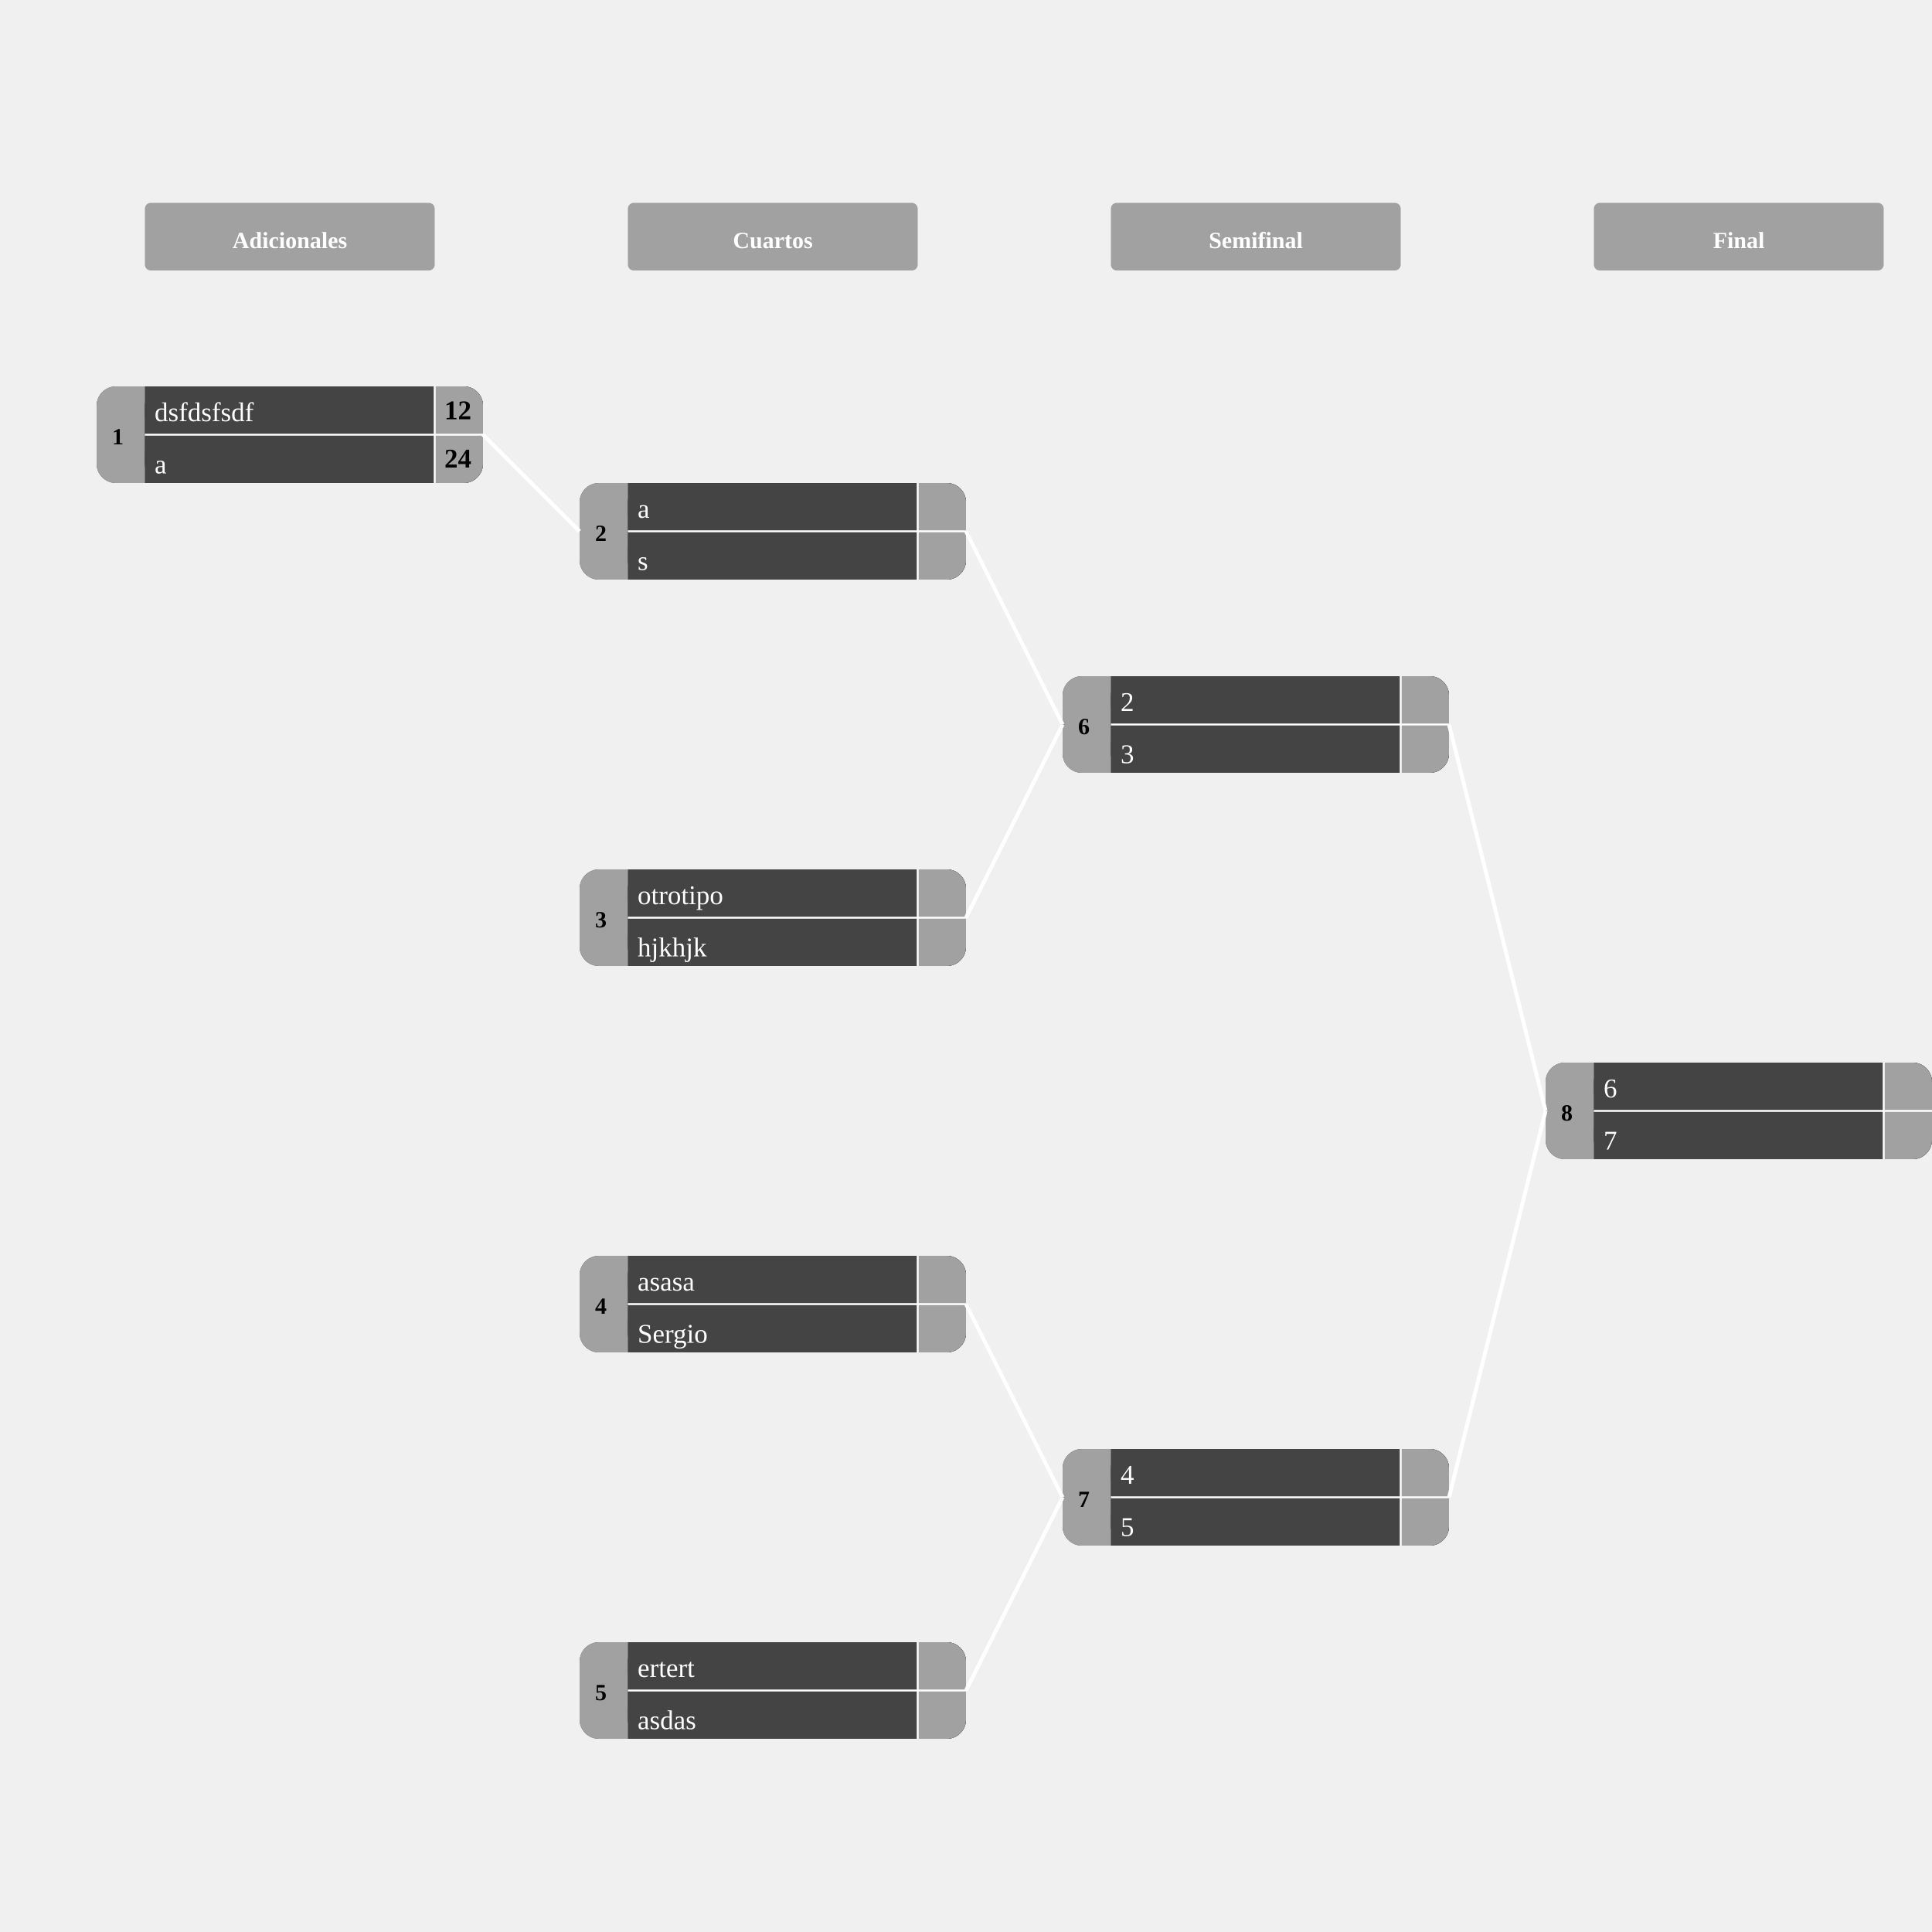
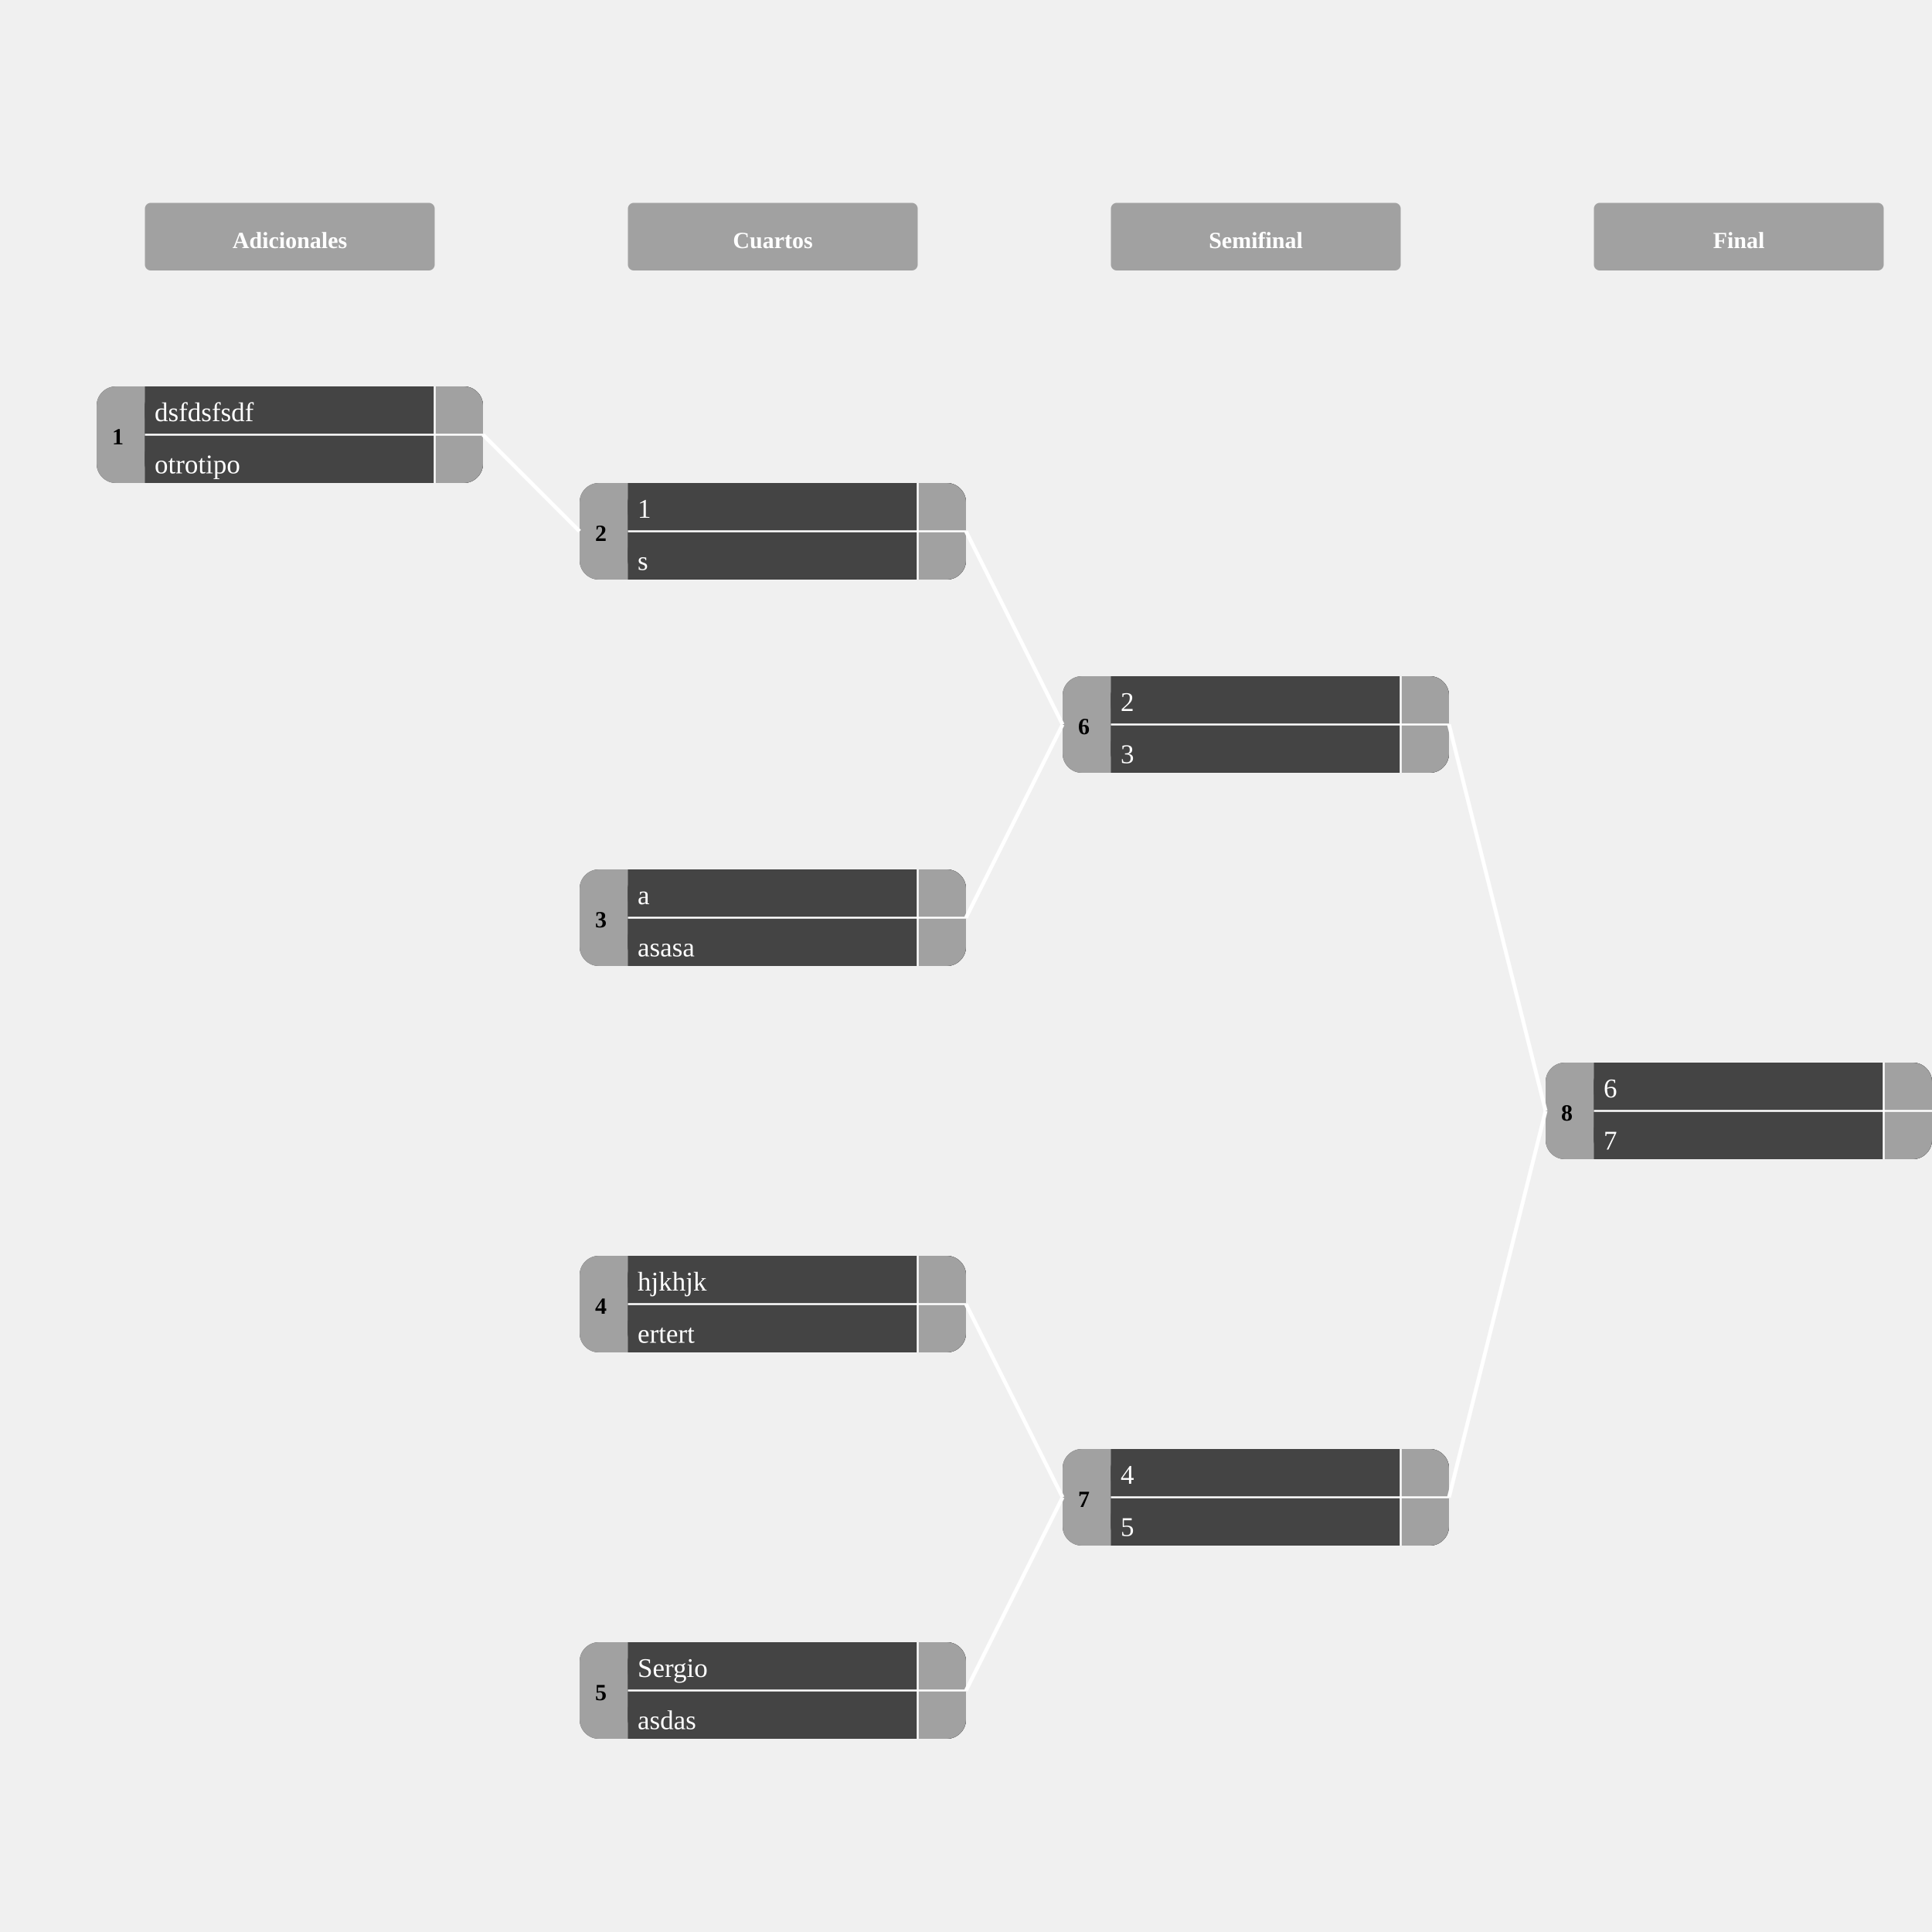
<svg xmlns="http://www.w3.org/2000/svg" baseProfile="full" height="1000.0" id="svg_enfrentamientos" version="1.1" viewBox="0 0 1000.0 850.0" width="1000.0">
  <defs />
  <g id="g__enfrentamientos">
    <rect class="label__rect" fill="#a1a1a1" height="35" rx="3" ry="3" width="150" x="75" y="30" />
    <text class="etiquetas_levels" dominant-baseline="middle" fill="white" font-weight="700" text-anchor="middle" x="150" y="50">Adicionales</text>
    <g class="matchup" id="match__1">
      <rect class="fondo_matchup" fill="#444444" height="50px" rx="10" ry="10" width="200px" x="50.0" y="125.0" />
      <path class="matchup__id__container" d="M 60.0,125.0 h 15 v 50 h -15 a 10,10 0 0 1 -10,-10 v -30 a 10,10 0 0 1 10,-10 Z" fill="#a1a1a1" />
      <text class="matchup__id" font-weight="700" x="58.0" y="155.0">1</text>
      <rect class="players__container" fill="#444444" height="50px" rx="10" ry="10" width="175px" x="75.0" y="125.0" />
      <g class="matchup__player draggable">
        <rect fill="#444444" height="25px" rx="10" ry="10" width="175px" x="75.0" y="125.0" />
-         <text class="matchup__player1 loser" fill="white" font-size="14px" x="80.0" y="143.0">dsfdsfsdf</text>
+         <text class="matchup__player1" fill="white" font-size="14px" x="80.0" y="143.0">dsfdsfsdf</text>
      </g>
      <g class="matchup__player draggable">
        <rect fill="#444444" height="25px" rx="10" ry="10" width="175px" x="75.0" y="150.0" />
-         <text class="matchup__player2 winner" fill="white" font-size="14px" x="80.0" y="170.0">a</text>
+         <text class="matchup__player2" fill="white" font-size="14px" x="80.0" y="170.0">otrotipo</text>
      </g>
      <path class="match__puntaje__player1" d="M 225.0,125.0 h 15 a 10,10 0 0 1 10,10 v 15 h -25 v -25 Z" fill="#a1a1a1" />
-       <text class="match__puntaje__player1__text" fill="black" font-size="14px" font-weight="700" x="230.0" y="142.0">12</text>
+       <text class="match__puntaje__player1__text" fill="black" font-size="14px" font-weight="700" x="230.0" y="142.0" />
      <path class="match__puntaje__player2" d="M 225.0,150.0 h 25 v 15 a 10,10 0 0 1 -10,10 h -15 v -25 Z" fill="#a1a1a1" />
-       <text class="match__puntaje__player2__text" fill="black" font-size="14px" font-weight="700" x="230.0" y="167.0">24</text>
+       <text class="match__puntaje__player2__text" fill="black" font-size="14px" font-weight="700" x="230.0" y="167.0" />
      <line class="divisor_line" stroke="white" stroke-width="1" x1="75.0" x2="250.0" y1="150.0" y2="150.0" />
      <line class="divisor_line_2" stroke="white" stroke-width="1" x1="225.0" x2="225.0" y1="125.0" y2="175.0" />
    </g>
    <rect class="label__rect" fill="#a1a1a1" height="35" rx="3" ry="3" width="150" x="325" y="30" />
    <text class="etiquetas_levels" dominant-baseline="middle" fill="white" font-weight="700" text-anchor="middle" x="400" y="50">Cuartos</text>
    <g class="matchup" id="match__2">
      <rect class="fondo_matchup" fill="#444444" height="50px" rx="10" ry="10" width="200px" x="300.0" y="175.0" />
      <path class="matchup__id__container" d="M 310.0,175.0 h 15 v 50 h -15 a 10,10 0 0 1 -10,-10 v -30 a 10,10 0 0 1 10,-10 Z" fill="#a1a1a1" />
      <text class="matchup__id" font-weight="700" x="308.0" y="205.0">2</text>
      <rect class="players__container" fill="#444444" height="50px" rx="10" ry="10" width="175px" x="325.0" y="175.0" />
      <g class="matchup__player">
        <rect fill="#444444" height="25px" rx="10" ry="10" width="175px" x="325.0" y="175.0" />
-         <text class="matchup__player1 changed" fill="white" font-size="14px" x="330.0" y="193.0">a</text>
+         <text class="matchup__player1" fill="white" font-size="14px" x="330.0" y="193.0">1</text>
      </g>
      <g class="matchup__player draggable">
        <rect fill="#444444" height="25px" rx="10" ry="10" width="175px" x="325.0" y="200.0" />
        <text class="matchup__player2" fill="white" font-size="14px" x="330.0" y="220.0">s</text>
      </g>
      <path class="match__puntaje__player1" d="M 475.0,175.0 h 15 a 10,10 0 0 1 10,10 v 15 h -25 v -25 Z" fill="#a1a1a1" />
      <text class="match__puntaje__player1__text" fill="black" font-size="14px" font-weight="700" x="480.0" y="192.0" />
      <path class="match__puntaje__player2" d="M 475.0,200.0 h 25 v 15 a 10,10 0 0 1 -10,10 h -15 v -25 Z" fill="#a1a1a1" />
      <text class="match__puntaje__player2__text" fill="black" font-size="14px" font-weight="700" x="480.0" y="217.0" />
      <line class="divisor_line" stroke="white" stroke-width="1" x1="325.0" x2="500.0" y1="200.0" y2="200.0" />
      <line class="divisor_line_2" stroke="white" stroke-width="1" x1="475.0" x2="475.0" y1="175.0" y2="225.0" />
    </g>
    <g class="matchup" id="match__3">
      <rect class="fondo_matchup" fill="#444444" height="50px" rx="10" ry="10" width="200px" x="300.0" y="375.0" />
      <path class="matchup__id__container" d="M 310.0,375.0 h 15 v 50 h -15 a 10,10 0 0 1 -10,-10 v -30 a 10,10 0 0 1 10,-10 Z" fill="#a1a1a1" />
      <text class="matchup__id" font-weight="700" x="308.0" y="405.0">3</text>
      <rect class="players__container" fill="#444444" height="50px" rx="10" ry="10" width="175px" x="325.0" y="375.0" />
      <g class="matchup__player draggable">
        <rect fill="#444444" height="25px" rx="10" ry="10" width="175px" x="325.0" y="375.0" />
-         <text class="matchup__player1" fill="white" font-size="14px" x="330.0" y="393.0">otrotipo</text>
+         <text class="matchup__player1" fill="white" font-size="14px" x="330.0" y="393.0">a</text>
      </g>
      <g class="matchup__player draggable">
        <rect fill="#444444" height="25px" rx="10" ry="10" width="175px" x="325.0" y="400.0" />
-         <text class="matchup__player2" fill="white" font-size="14px" x="330.0" y="420.0">hjkhjk</text>
+         <text class="matchup__player2" fill="white" font-size="14px" x="330.0" y="420.0">asasa</text>
      </g>
      <path class="match__puntaje__player1" d="M 475.0,375.0 h 15 a 10,10 0 0 1 10,10 v 15 h -25 v -25 Z" fill="#a1a1a1" />
      <text class="match__puntaje__player1__text" fill="black" font-size="14px" font-weight="700" x="480.0" y="392.0" />
      <path class="match__puntaje__player2" d="M 475.0,400.0 h 25 v 15 a 10,10 0 0 1 -10,10 h -15 v -25 Z" fill="#a1a1a1" />
      <text class="match__puntaje__player2__text" fill="black" font-size="14px" font-weight="700" x="480.0" y="417.0" />
      <line class="divisor_line" stroke="white" stroke-width="1" x1="325.0" x2="500.0" y1="400.0" y2="400.0" />
      <line class="divisor_line_2" stroke="white" stroke-width="1" x1="475.0" x2="475.0" y1="375.0" y2="425.0" />
    </g>
    <g class="matchup" id="match__4">
      <rect class="fondo_matchup" fill="#444444" height="50px" rx="10" ry="10" width="200px" x="300.0" y="575.0" />
      <path class="matchup__id__container" d="M 310.0,575.0 h 15 v 50 h -15 a 10,10 0 0 1 -10,-10 v -30 a 10,10 0 0 1 10,-10 Z" fill="#a1a1a1" />
      <text class="matchup__id" font-weight="700" x="308.0" y="605.0">4</text>
      <rect class="players__container" fill="#444444" height="50px" rx="10" ry="10" width="175px" x="325.0" y="575.0" />
      <g class="matchup__player draggable">
        <rect fill="#444444" height="25px" rx="10" ry="10" width="175px" x="325.0" y="575.0" />
-         <text class="matchup__player1" fill="white" font-size="14px" x="330.0" y="593.0">asasa</text>
+         <text class="matchup__player1" fill="white" font-size="14px" x="330.0" y="593.0">hjkhjk</text>
      </g>
      <g class="matchup__player draggable">
        <rect fill="#444444" height="25px" rx="10" ry="10" width="175px" x="325.0" y="600.0" />
-         <text class="matchup__player2" fill="white" font-size="14px" x="330.0" y="620.0">Sergio</text>
+         <text class="matchup__player2" fill="white" font-size="14px" x="330.0" y="620.0">ertert</text>
      </g>
      <path class="match__puntaje__player1" d="M 475.0,575.0 h 15 a 10,10 0 0 1 10,10 v 15 h -25 v -25 Z" fill="#a1a1a1" />
      <text class="match__puntaje__player1__text" fill="black" font-size="14px" font-weight="700" x="480.0" y="592.0" />
      <path class="match__puntaje__player2" d="M 475.0,600.0 h 25 v 15 a 10,10 0 0 1 -10,10 h -15 v -25 Z" fill="#a1a1a1" />
      <text class="match__puntaje__player2__text" fill="black" font-size="14px" font-weight="700" x="480.0" y="617.0" />
      <line class="divisor_line" stroke="white" stroke-width="1" x1="325.0" x2="500.0" y1="600.0" y2="600.0" />
      <line class="divisor_line_2" stroke="white" stroke-width="1" x1="475.0" x2="475.0" y1="575.0" y2="625.0" />
    </g>
    <g class="matchup" id="match__5">
      <rect class="fondo_matchup" fill="#444444" height="50px" rx="10" ry="10" width="200px" x="300.0" y="775.0" />
      <path class="matchup__id__container" d="M 310.0,775.0 h 15 v 50 h -15 a 10,10 0 0 1 -10,-10 v -30 a 10,10 0 0 1 10,-10 Z" fill="#a1a1a1" />
      <text class="matchup__id" font-weight="700" x="308.0" y="805.0">5</text>
      <rect class="players__container" fill="#444444" height="50px" rx="10" ry="10" width="175px" x="325.0" y="775.0" />
      <g class="matchup__player draggable">
        <rect fill="#444444" height="25px" rx="10" ry="10" width="175px" x="325.0" y="775.0" />
-         <text class="matchup__player1" fill="white" font-size="14px" x="330.0" y="793.0">ertert</text>
+         <text class="matchup__player1" fill="white" font-size="14px" x="330.0" y="793.0">Sergio</text>
      </g>
      <g class="matchup__player draggable">
        <rect fill="#444444" height="25px" rx="10" ry="10" width="175px" x="325.0" y="800.0" />
        <text class="matchup__player2" fill="white" font-size="14px" x="330.0" y="820.0">asdas</text>
      </g>
      <path class="match__puntaje__player1" d="M 475.0,775.0 h 15 a 10,10 0 0 1 10,10 v 15 h -25 v -25 Z" fill="#a1a1a1" />
      <text class="match__puntaje__player1__text" fill="black" font-size="14px" font-weight="700" x="480.0" y="792.0" />
      <path class="match__puntaje__player2" d="M 475.0,800.0 h 25 v 15 a 10,10 0 0 1 -10,10 h -15 v -25 Z" fill="#a1a1a1" />
      <text class="match__puntaje__player2__text" fill="black" font-size="14px" font-weight="700" x="480.0" y="817.0" />
      <line class="divisor_line" stroke="white" stroke-width="1" x1="325.0" x2="500.0" y1="800.0" y2="800.0" />
      <line class="divisor_line_2" stroke="white" stroke-width="1" x1="475.0" x2="475.0" y1="775.0" y2="825.0" />
    </g>
    <rect class="label__rect" fill="#a1a1a1" height="35" rx="3" ry="3" width="150" x="575" y="30" />
    <text class="etiquetas_levels" dominant-baseline="middle" fill="white" font-weight="700" text-anchor="middle" x="650" y="50">Semifinal</text>
    <g class="matchup" id="match__6">
      <rect class="fondo_matchup" fill="#444444" height="50px" rx="10" ry="10" width="200px" x="550.0" y="275.0" />
      <path class="matchup__id__container" d="M 560.0,275.0 h 15 v 50 h -15 a 10,10 0 0 1 -10,-10 v -30 a 10,10 0 0 1 10,-10 Z" fill="#a1a1a1" />
      <text class="matchup__id" font-weight="700" x="558.0" y="305.0">6</text>
      <rect class="players__container" fill="#444444" height="50px" rx="10" ry="10" width="175px" x="575.0" y="275.0" />
      <g class="matchup__player">
        <rect fill="#444444" height="25px" rx="10" ry="10" width="175px" x="575.0" y="275.0" />
        <text class="matchup__player1" fill="white" font-size="14px" x="580.0" y="293.0">2</text>
      </g>
      <g class="matchup__player">
        <rect fill="#444444" height="25px" rx="10" ry="10" width="175px" x="575.0" y="300.0" />
        <text class="matchup__player2" fill="white" font-size="14px" x="580.0" y="320.0">3</text>
      </g>
      <path class="match__puntaje__player1" d="M 725.0,275.0 h 15 a 10,10 0 0 1 10,10 v 15 h -25 v -25 Z" fill="#a1a1a1" />
      <text class="match__puntaje__player1__text" fill="black" font-size="14px" font-weight="700" x="730.0" y="292.0" />
      <path class="match__puntaje__player2" d="M 725.0,300.0 h 25 v 15 a 10,10 0 0 1 -10,10 h -15 v -25 Z" fill="#a1a1a1" />
      <text class="match__puntaje__player2__text" fill="black" font-size="14px" font-weight="700" x="730.0" y="317.0" />
      <line class="divisor_line" stroke="white" stroke-width="1" x1="575.0" x2="750.0" y1="300.0" y2="300.0" />
      <line class="divisor_line_2" stroke="white" stroke-width="1" x1="725.0" x2="725.0" y1="275.0" y2="325.0" />
    </g>
    <g class="matchup" id="match__7">
      <rect class="fondo_matchup" fill="#444444" height="50px" rx="10" ry="10" width="200px" x="550.0" y="675.0" />
      <path class="matchup__id__container" d="M 560.0,675.0 h 15 v 50 h -15 a 10,10 0 0 1 -10,-10 v -30 a 10,10 0 0 1 10,-10 Z" fill="#a1a1a1" />
      <text class="matchup__id" font-weight="700" x="558.0" y="705.0">7</text>
      <rect class="players__container" fill="#444444" height="50px" rx="10" ry="10" width="175px" x="575.0" y="675.0" />
      <g class="matchup__player">
        <rect fill="#444444" height="25px" rx="10" ry="10" width="175px" x="575.0" y="675.0" />
        <text class="matchup__player1" fill="white" font-size="14px" x="580.0" y="693.0">4</text>
      </g>
      <g class="matchup__player">
        <rect fill="#444444" height="25px" rx="10" ry="10" width="175px" x="575.0" y="700.0" />
        <text class="matchup__player2" fill="white" font-size="14px" x="580.0" y="720.0">5</text>
      </g>
      <path class="match__puntaje__player1" d="M 725.0,675.0 h 15 a 10,10 0 0 1 10,10 v 15 h -25 v -25 Z" fill="#a1a1a1" />
      <text class="match__puntaje__player1__text" fill="black" font-size="14px" font-weight="700" x="730.0" y="692.0" />
      <path class="match__puntaje__player2" d="M 725.0,700.0 h 25 v 15 a 10,10 0 0 1 -10,10 h -15 v -25 Z" fill="#a1a1a1" />
      <text class="match__puntaje__player2__text" fill="black" font-size="14px" font-weight="700" x="730.0" y="717.0" />
      <line class="divisor_line" stroke="white" stroke-width="1" x1="575.0" x2="750.0" y1="700.0" y2="700.0" />
      <line class="divisor_line_2" stroke="white" stroke-width="1" x1="725.0" x2="725.0" y1="675.0" y2="725.0" />
    </g>
    <rect class="label__rect" fill="#a1a1a1" height="35" rx="3" ry="3" width="150" x="825" y="30" />
    <text class="etiquetas_levels" dominant-baseline="middle" fill="white" font-weight="700" text-anchor="middle" x="900" y="50">Final</text>
    <g class="matchup" id="match__8">
      <rect class="fondo_matchup" fill="#444444" height="50px" rx="10" ry="10" width="200px" x="800.0" y="475.0" />
      <path class="matchup__id__container" d="M 810.0,475.0 h 15 v 50 h -15 a 10,10 0 0 1 -10,-10 v -30 a 10,10 0 0 1 10,-10 Z" fill="#a1a1a1" />
      <text class="matchup__id" font-weight="700" x="808.0" y="505.0">8</text>
      <rect class="players__container" fill="#444444" height="50px" rx="10" ry="10" width="175px" x="825.0" y="475.0" />
      <g class="matchup__player">
        <rect fill="#444444" height="25px" rx="10" ry="10" width="175px" x="825.0" y="475.0" />
        <text class="matchup__player1" fill="white" font-size="14px" x="830.0" y="493.0">6</text>
      </g>
      <g class="matchup__player">
        <rect fill="#444444" height="25px" rx="10" ry="10" width="175px" x="825.0" y="500.0" />
        <text class="matchup__player2" fill="white" font-size="14px" x="830.0" y="520.0">7</text>
      </g>
      <path class="match__puntaje__player1" d="M 975.0,475.0 h 15 a 10,10 0 0 1 10,10 v 15 h -25 v -25 Z" fill="#a1a1a1" />
      <text class="match__puntaje__player1__text" fill="black" font-size="14px" font-weight="700" x="980.0" y="492.0" />
      <path class="match__puntaje__player2" d="M 975.0,500.0 h 25 v 15 a 10,10 0 0 1 -10,10 h -15 v -25 Z" fill="#a1a1a1" />
      <text class="match__puntaje__player2__text" fill="black" font-size="14px" font-weight="700" x="980.0" y="517.0" />
      <line class="divisor_line" stroke="white" stroke-width="1" x1="825.0" x2="1000.0" y1="500.0" y2="500.0" />
      <line class="divisor_line_2" stroke="white" stroke-width="1" x1="975.0" x2="975.0" y1="475.0" y2="525.0" />
    </g>
  </g>
  <g id="g__conectores">
    <polyline class="connective__lines" fill="none" points="250.0,150.0 300.0,200.0" stroke="white" stroke-width="2" />
    <polyline class="connective__lines" fill="none" points="500.0,200.0 550.0,300.0" stroke="white" stroke-width="2" />
    <polyline class="connective__lines" fill="none" points="500.0,400.0 550.0,300.0" stroke="white" stroke-width="2" />
    <polyline class="connective__lines" fill="none" points="500.0,600.0 550.0,700.0" stroke="white" stroke-width="2" />
    <polyline class="connective__lines" fill="none" points="500.0,800.0 550.0,700.0" stroke="white" stroke-width="2" />
    <polyline class="connective__lines" fill="none" points="750.0,300.0 800.0,500.0" stroke="white" stroke-width="2" />
    <polyline class="connective__lines" fill="none" points="750.0,700.0 800.0,500.0" stroke="white" stroke-width="2" />
  </g>
</svg>
